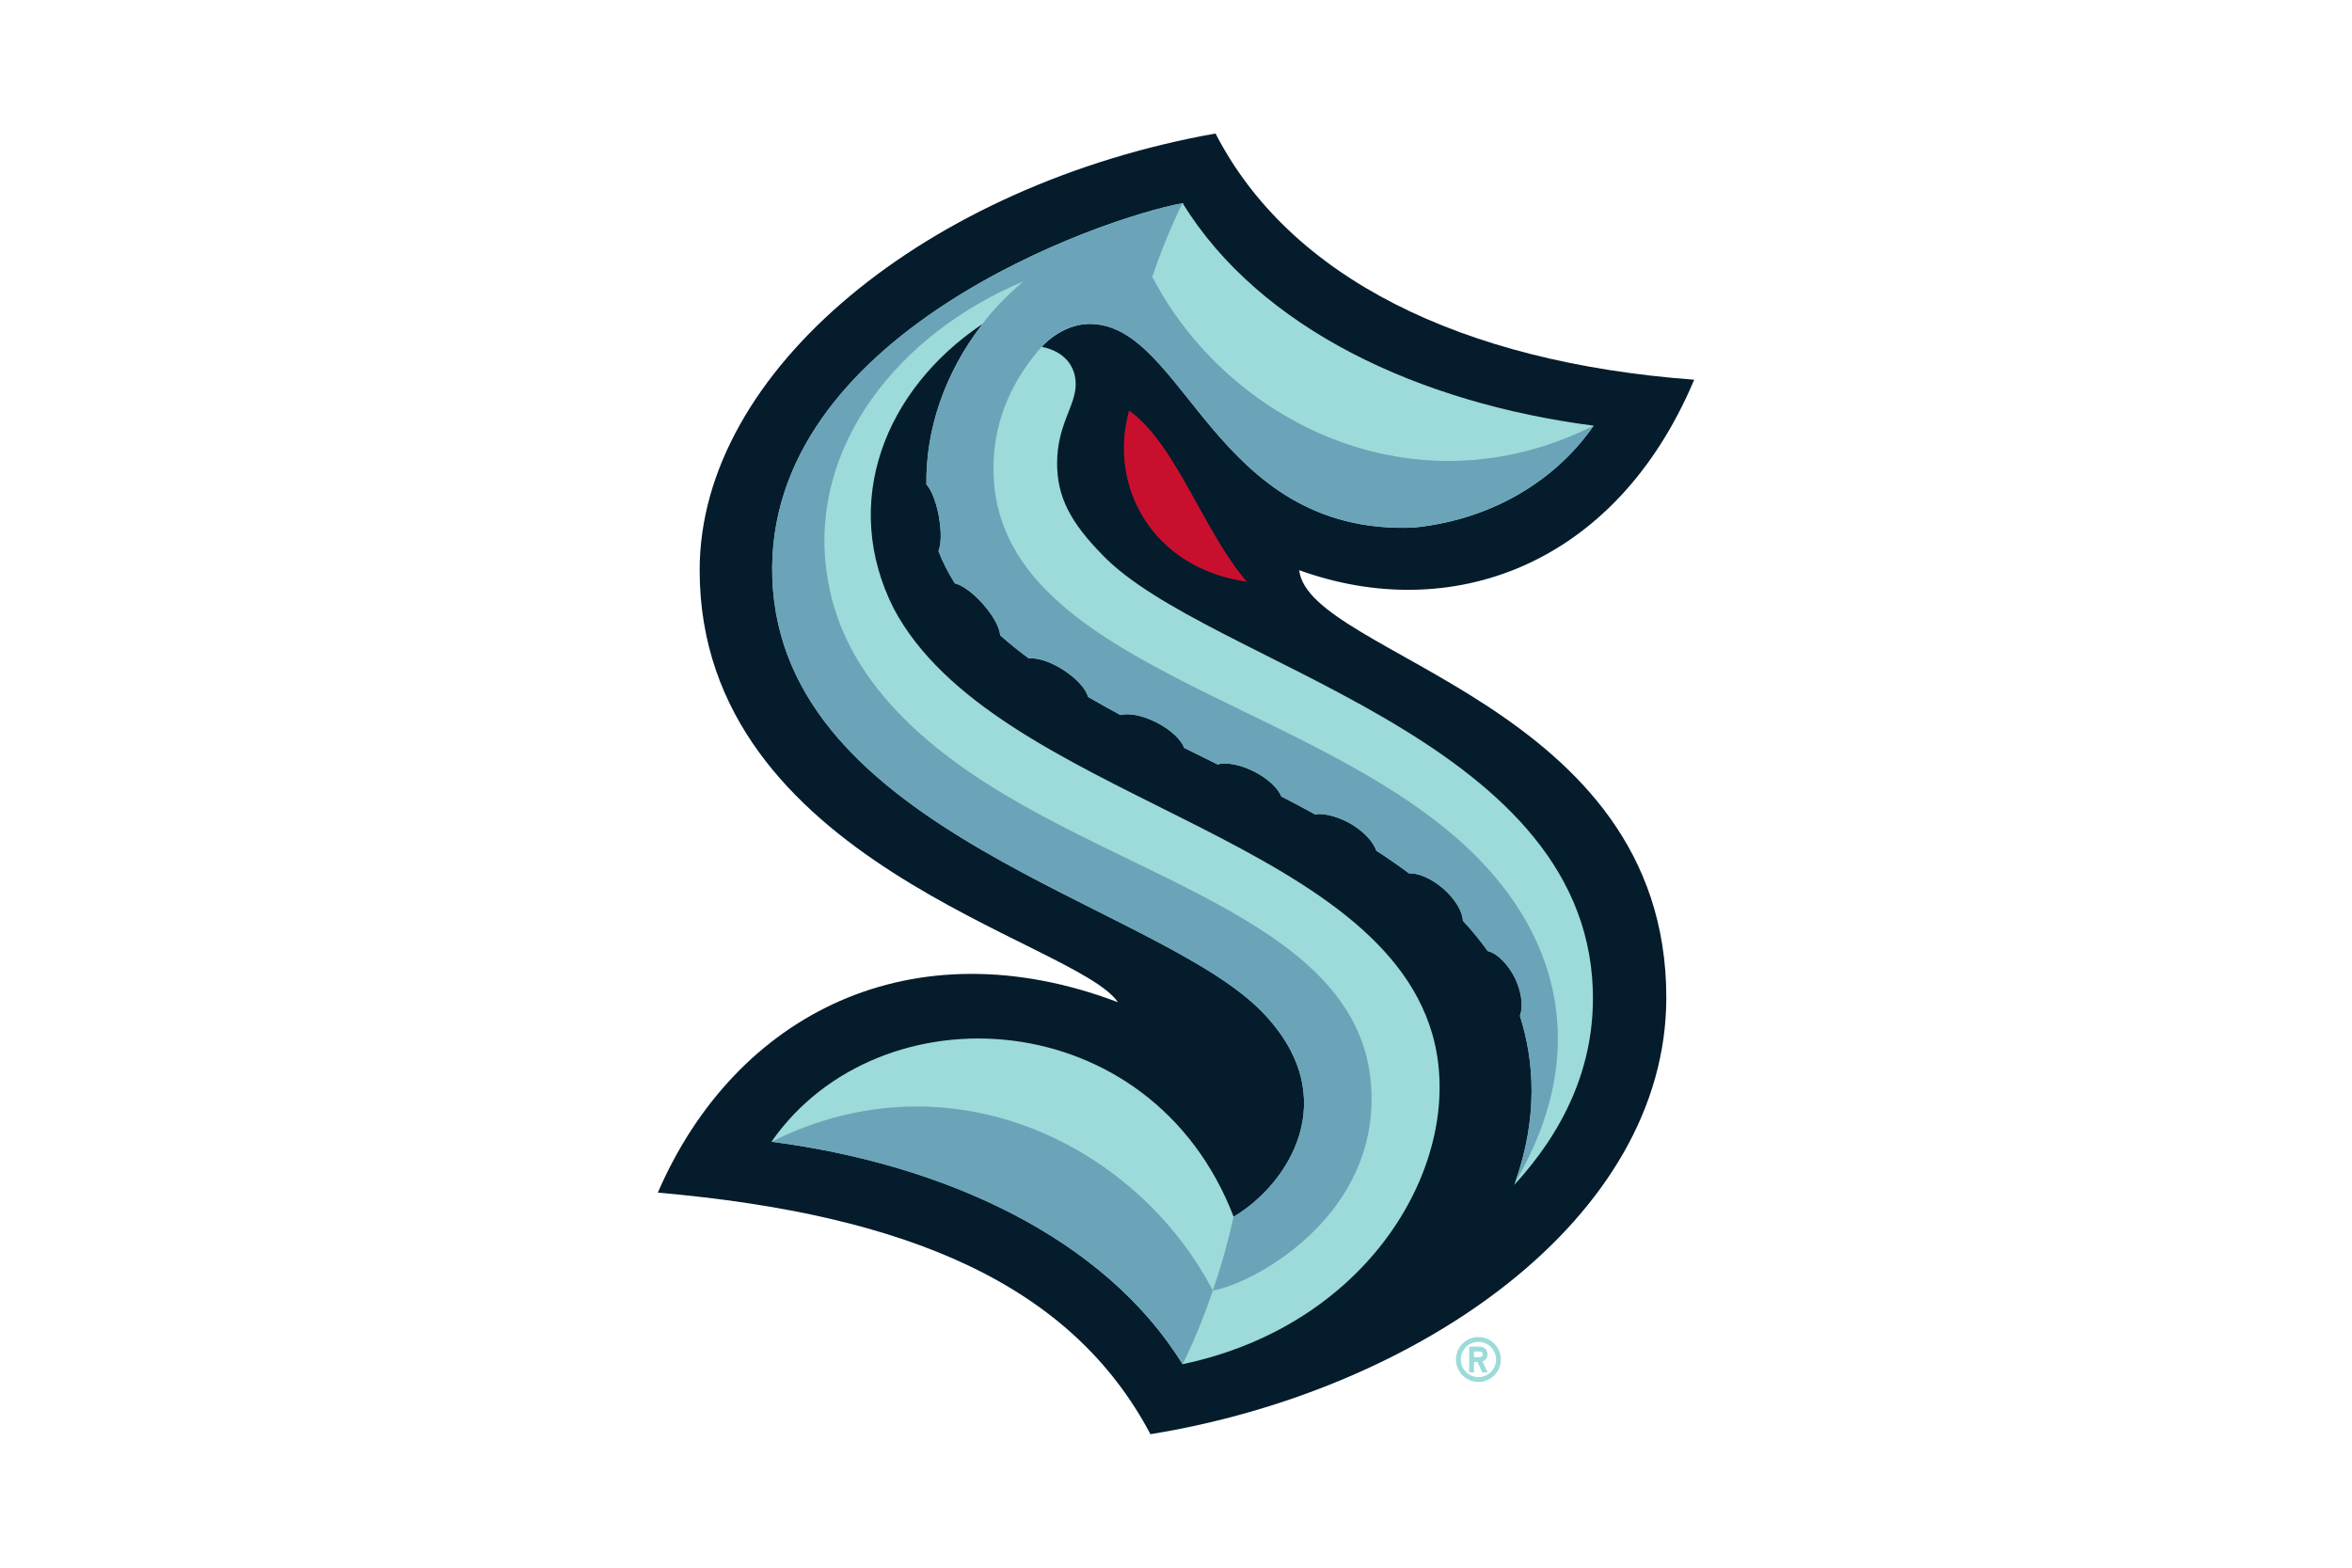
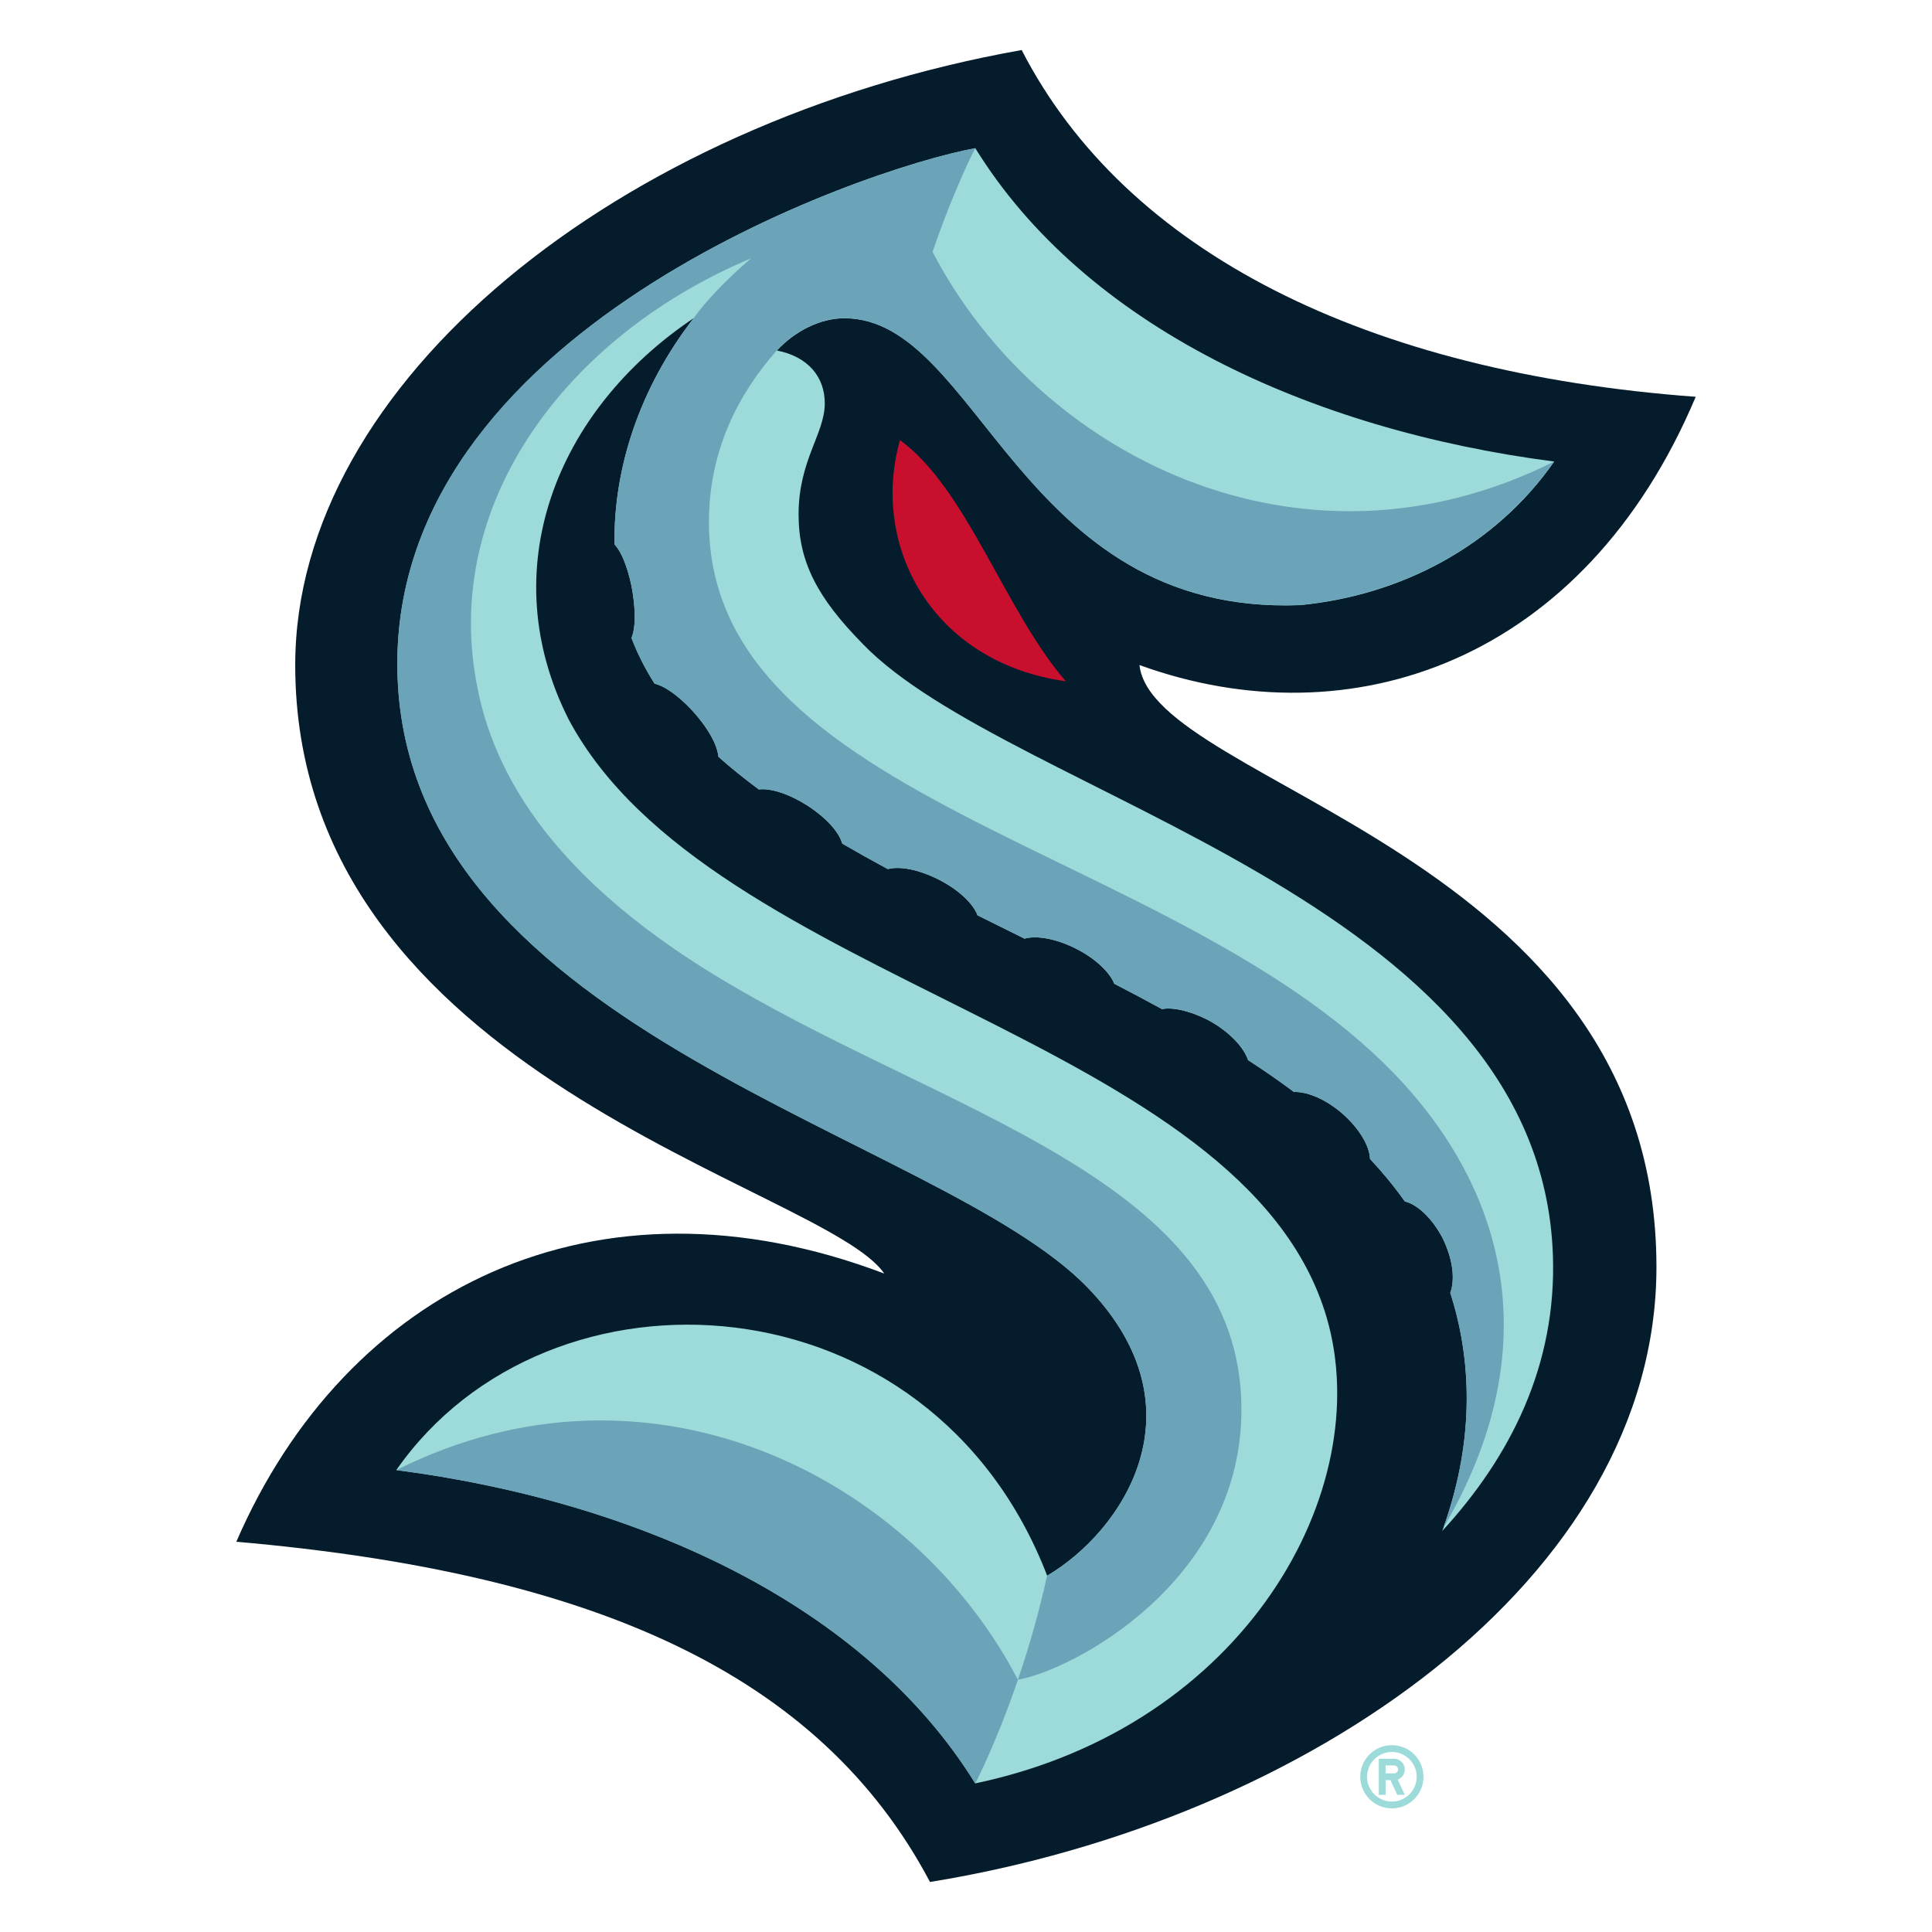
- <svg xmlns="http://www.w3.org/2000/svg" viewBox="0 0 960 640">
+ <svg xmlns="http://www.w3.org/2000/svg" viewBox="200 40 560 560">
  <path fill="#041c2c" d="M268.49 486.88c103.479 9.043 169.127 38.224 201.075 98.62 109.381-17.722 210.564-87.866 210.564-178.269 0-120.45-145.962-139.38-149.85-174.462 61.398 22.253 128.981-1.168 161.231-77.756-95.381-7.049-165.199-41.828-195.375-100.513-116.995 20.824-210.563 96.505-210.563 178.269 0 119.423 153.516 151.021 170.719 176.375-83.778-31.758-156.055 4.431-187.801 77.756z" />
  <path fill="#9cdbd9" d="M450.026 226.586c-13.094-13.312-18.553-23.723-18.553-37.458 0-15.729 7.595-23.422 7.595-32.222 0-7.572-4.754-13.513-13.859-15.306 5.398-5.82 12.731-9.344 19.559-9.344 39.039 0 50.561 86.254 132.023 83.153 29.027-2.779 56.463-16.896 73.706-41.627-71.128-9.223-136.071-39.452-167.798-90.826-32.915 5.981-170.94 53.61-167.455 153.136 3.646 103.795 157.162 132.634 200.108 177.201 33.862 35.142 10.012 70.566-11.824 83.435-33.721-87.664-144.532-93.907-188.647-30.631 71.128 9.224 136.071 39.452 167.798 90.826 78.46-16.453 116.31-85.248 101.908-134.87-23.851-82.106-178.676-96.565-219.729-173.475-21.937-43.279-3.908-89.477 36.218-116.362-15.752 20.3-23.286 43.681-22.943 65.572 3.565 3.886 5.076 12.969 5.116 13.15.524 3.182 1.45 9.888-.201 13.997 1.752 4.611 4.008 9.002 6.687 13.211 5.379 1.349 11.402 8.337 11.543 8.498 5.902 6.787 6.829 11.077 6.97 12.708 3.646 3.262 7.574 6.404 11.703 9.465 3.465-.403 8.722 1.269 14.081 4.672 6.164 4.048 9.246 8.036 10.112 11.036a470 470 0 0 0 13.214 7.391c3.445-.946 9.125.162 14.826 3.082 5.721 2.92 9.931 6.948 11.16 10.311 4.532 2.255 9.085 4.511 13.637 6.766 3.445-1.007 9.186 0 14.947 2.92 5.64 2.86 9.749 6.828 11.059 10.15a645 645 0 0 1 13.84 7.351c4.23-.866 10.997 1.712 14.663 3.907 5.44 3.242 9.166 7.472 10.274 10.875a236 236 0 0 1 13.315 9.244c3.605-.161 8.903 1.893 13.838 6.102 5.34 4.632 8.078 9.747 8.2 13.291 3.685 3.948 7.07 8.056 10.091 12.325 4.371 1.088 8.763 6.143 11.22 11.197 3.404 7.391 2.941 12.607 1.954 15.286 5.882 18.366 7.473 41.506-1.994 68.109-.1.282-.222.604-.363.947 19.822-21.569 33.217-48.112 32.09-79.992-3.647-103.795-157.163-132.634-200.109-177.201z" />
  <path fill="#c8102e" d="M508.947 237.481c-17.546-20.179-28.745-55.926-48.084-69.902-8.682 30.792 9.387 64.464 48.084 69.902" />
  <path fill="#6ba4b8" d="M495.047 526.896c-6.325 18.548-12.368 30.047-12.368 30.047-31.727-51.374-96.67-81.582-167.798-90.826 73.505-36.834 149.588 1.913 180.166 60.779m155.43-353.114c-73.505 36.834-149.588-1.913-180.166-60.779 6.325-18.548 12.368-30.047 12.368-30.047-31.082 5.66-170.981 52.764-167.456 153.136 3.646 103.795 157.162 132.634 200.109 177.201 33.862 35.142 10.012 70.566-11.824 83.435a281 281 0 0 1-8.461 30.148c15.994-2.78 64.481-28.436 64.783-77.817.443-68.049-87.545-86.073-154.221-127.377-54.892-33.995-65.548-67.727-68.328-89.074-6.547-50.227 28.906-96.103 80.434-117.732-7.393 6.304-13.134 12.446-16.659 17.34-15.752 20.3-23.286 43.681-22.944 65.572 3.566 3.886 5.077 12.969 5.117 13.15.524 3.182 1.45 9.888-.202 13.997 1.753 4.611 4.009 9.002 6.688 13.211 5.379 1.349 11.402 8.337 11.543 8.498 5.902 6.787 6.828 11.077 6.969 12.708 3.646 3.262 7.574 6.404 11.704 9.465 3.465-.403 8.722 1.269 14.08 4.672 6.164 4.028 9.247 8.036 10.113 11.036a470 470 0 0 0 13.214 7.391c3.445-.946 9.125.162 14.826 3.082 5.721 2.92 9.931 6.948 11.16 10.311 4.532 2.255 9.084 4.511 13.637 6.766 3.445-1.007 9.185 0 14.947 2.92 5.64 2.86 9.749 6.828 11.059 10.15a642 642 0 0 1 13.838 7.351c4.231-.866 10.999 1.712 14.665 3.907 5.439 3.242 9.166 7.472 10.273 10.875a236 236 0 0 1 13.316 9.244c3.605-.161 8.903 1.893 13.838 6.102 5.338 4.632 8.078 9.747 8.199 13.291 3.686 3.948 7.07 8.056 10.092 12.325 4.371 1.088 8.762 6.143 11.22 11.197 3.404 7.391 2.941 12.607 1.954 15.286 5.882 18.366 7.473 41.506-1.994 68.109 25.32-42.916 22.883-85.509-5.419-121.517-59.162-75.259-208.005-84.241-207.461-170.516.141-20.521 8.702-36.854 19.68-49.239 5.399-5.82 12.731-9.344 19.56-9.344 39.039 0 50.561 86.254 132.023 83.153 29.027-2.779 56.463-16.897 73.706-41.627z" />
  <path fill="#9cdbd9" d="M594.276 555.01c0 5.055 4.109 9.163 9.165 9.163s9.166-4.108 9.166-9.163-4.089-9.163-9.166-9.163-9.165 4.108-9.165 9.163m16.357 0c0 3.967-3.223 7.189-7.192 7.189s-7.191-3.222-7.191-7.189 3.223-7.19 7.191-7.19 7.192 3.223 7.192 7.19" />
  <path fill="#9cdbd9" d="M599.654 560.246h1.975v-4.25h1.41l1.974 4.25h2.175l-2.054-4.431a3.08 3.08 0 0 0 2.054-2.92c0-1.712-1.39-3.122-3.102-3.122h-4.432zm1.975-8.519h2.457a1.147 1.147 0 1 1 0 2.296h-2.457z" />
</svg>
